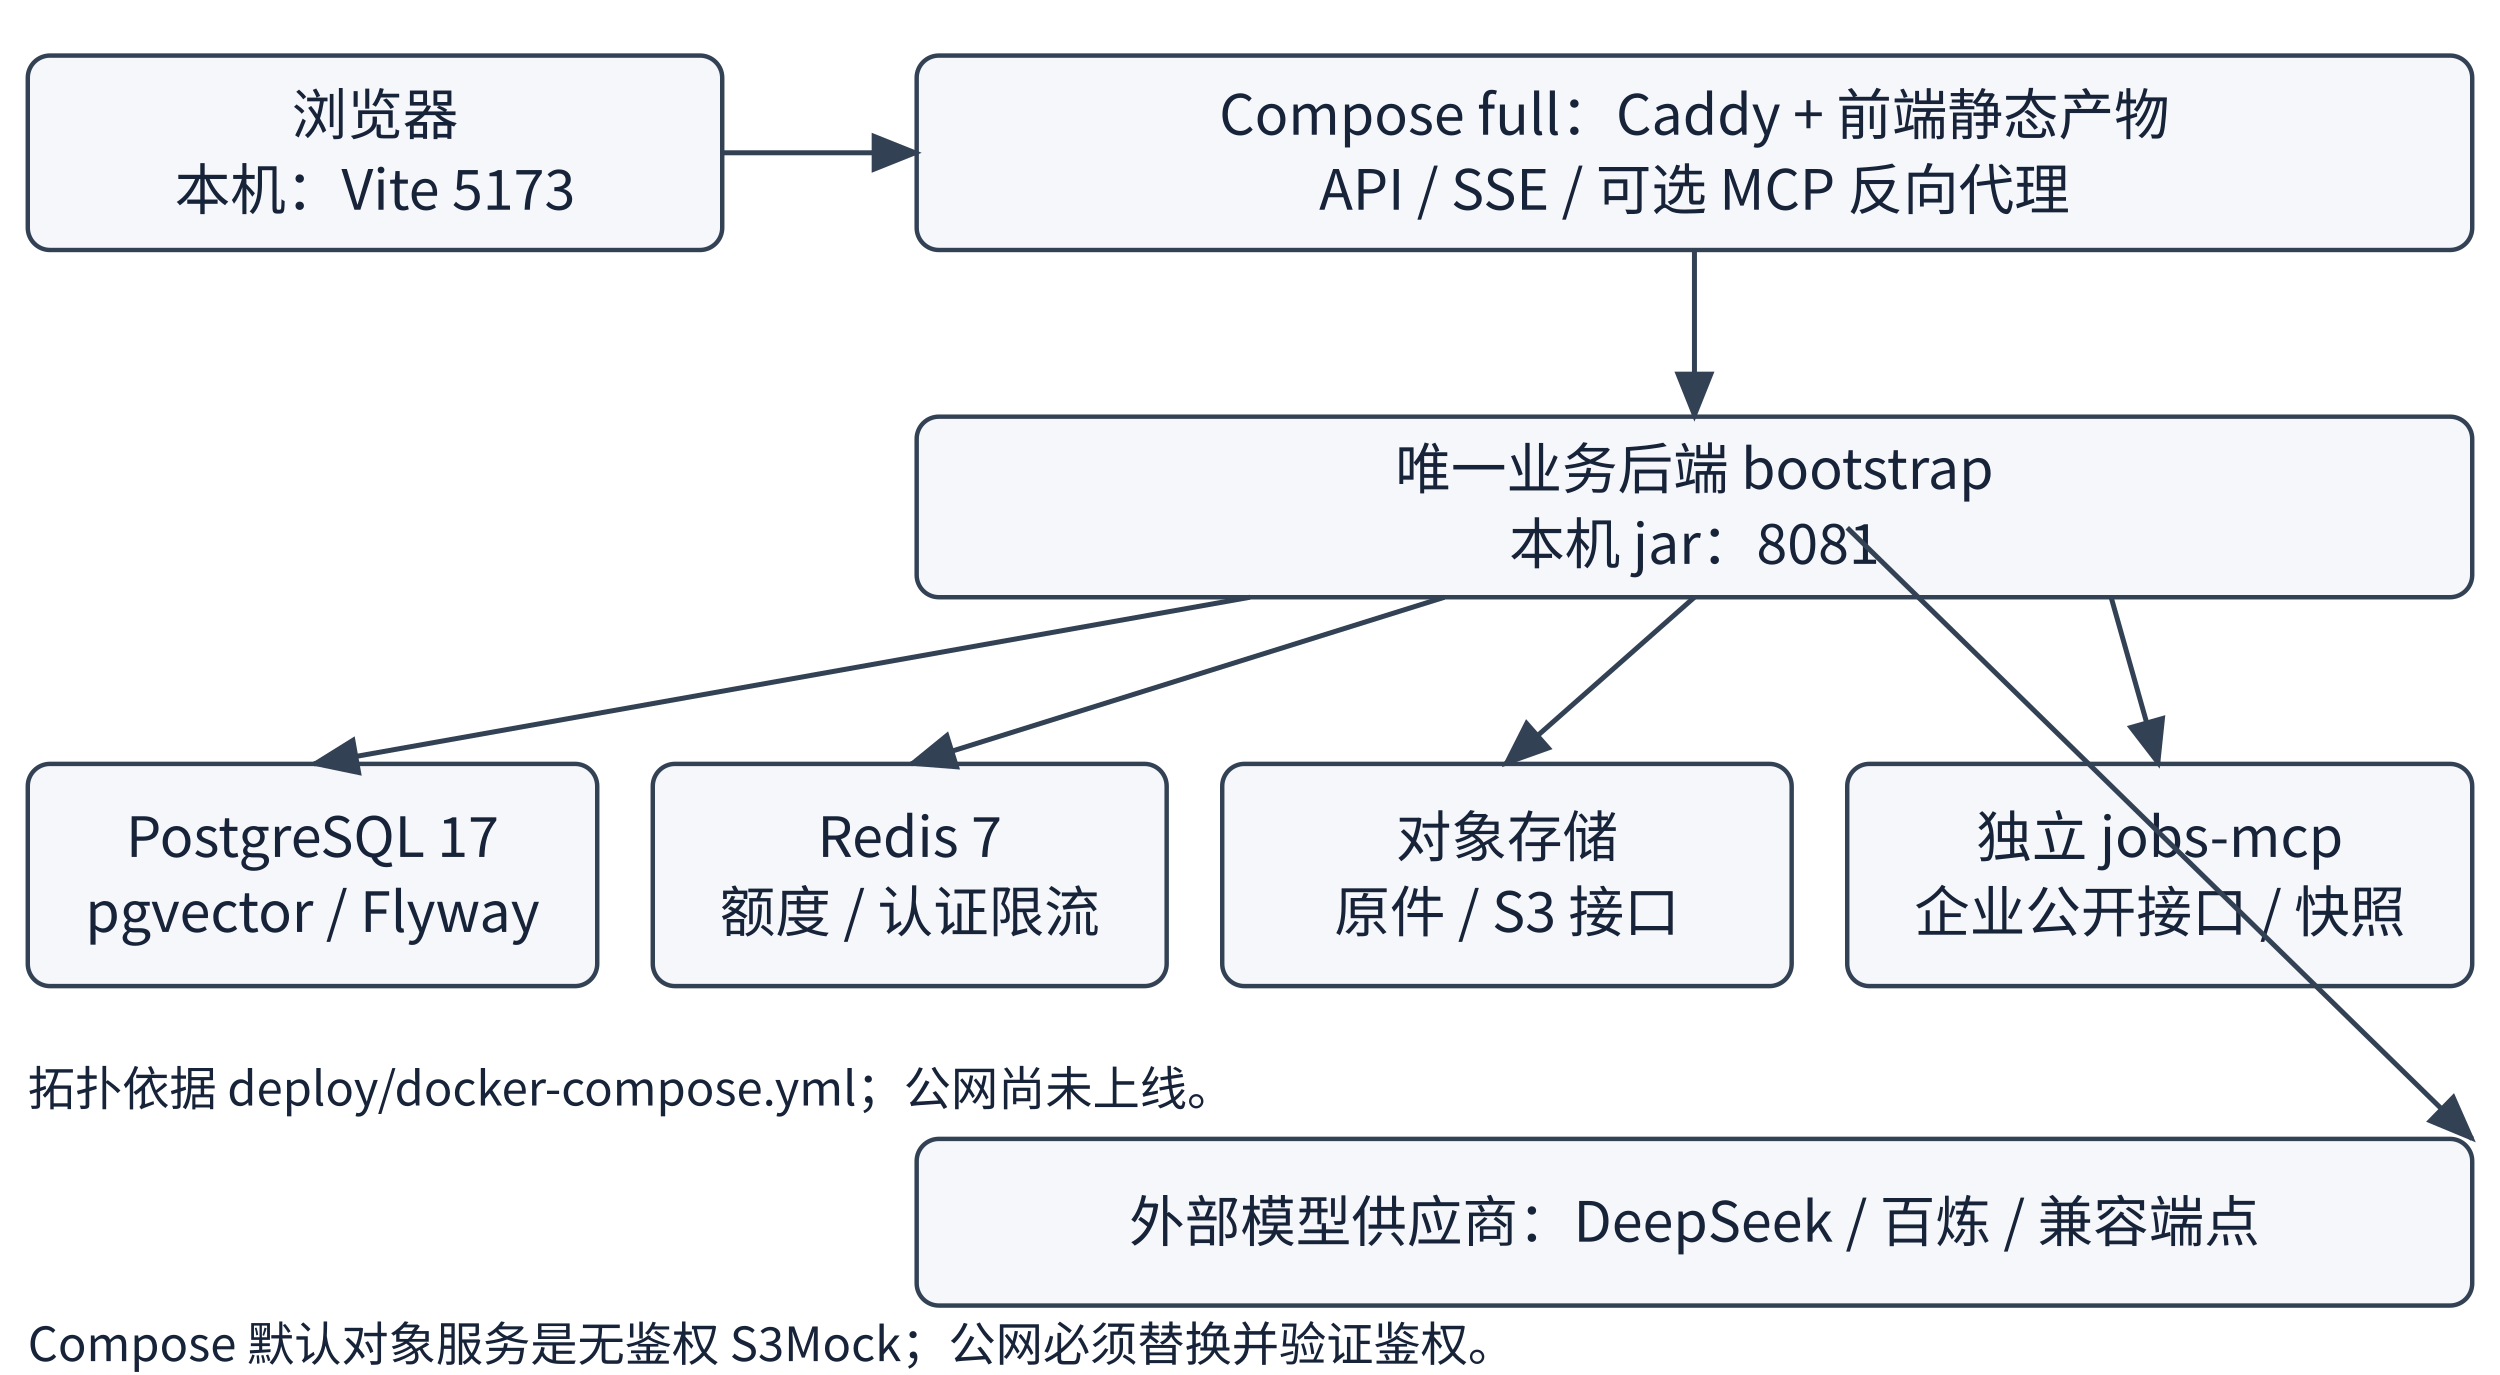
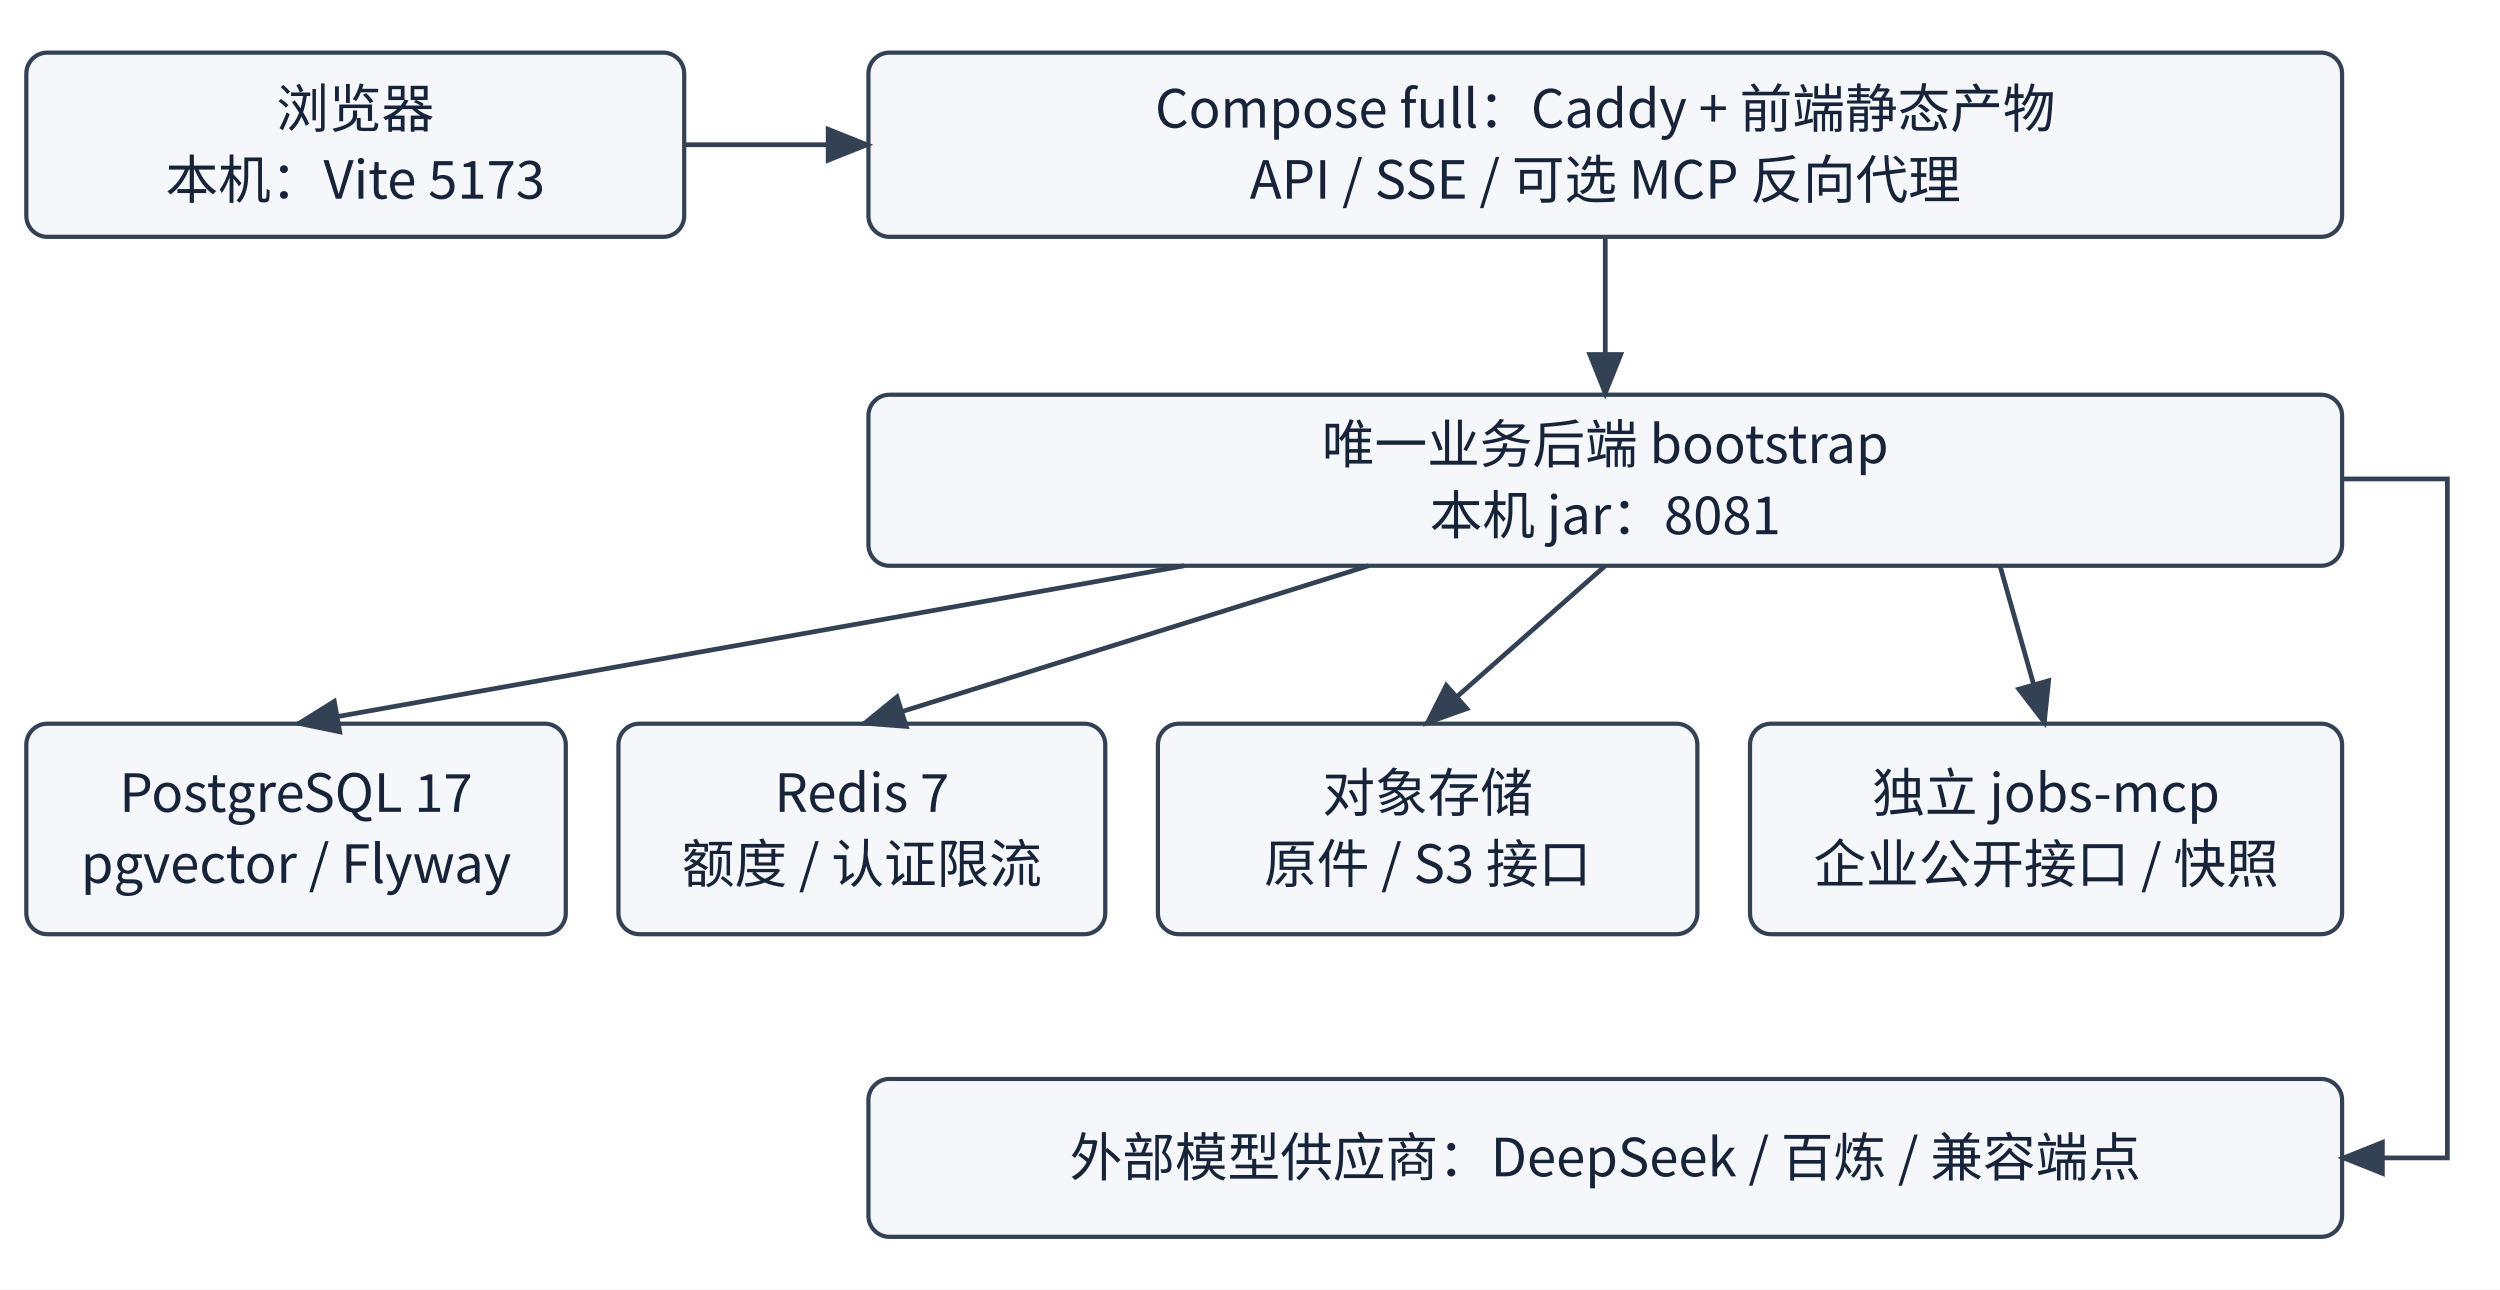
- <svg xmlns="http://www.w3.org/2000/svg" width="900" height="495" viewBox="0 0 900 495" role="img">
+ <svg xmlns="http://www.w3.org/2000/svg" width="950" height="490" viewBox="0 0 950 490" role="img">
  <defs>
    <marker id="arrow" markerWidth="10" markerHeight="8" refX="9" refY="4" orient="auto">
      <path d="M0 0 L10 4 L0 8" fill="#334155" />
    </marker>
  </defs>
  <style>text{font-family:'Noto Sans CJK SC',sans-serif;fill:#172338;font-size:20px}.small{font-size:17px}.title{font-size:24px;font-weight:700}rect{fill:#f5f7fa;stroke:#334155;stroke-width:1.6}.line{fill:none;stroke:#334155;stroke-width:1.8;marker-end:url(#arrow)}.dash{stroke-dasharray:6 5}</style>
-   <rect width="900" height="495" style="fill:white;stroke:none" />
+   <rect width="950" height="490" style="fill:white;stroke:none" />
  <rect x="10" y="20" width="250" height="70" rx="8" />
  <text x="135.0" y="48.5" text-anchor="middle">浏览器</text>
  <text x="135.0" y="75.5" text-anchor="middle">本机：Vite 5173</text>
  <rect x="330" y="20" width="560" height="70" rx="8" />
  <text x="610.0" y="48.5" text-anchor="middle">Compose full：Caddy + 前端静态产物</text>
  <text x="610.0" y="75.5" text-anchor="middle">API / SSE / 可选 MCP 反向代理</text>
  <path class="line" d="M260 55 L330 55" />
  <rect x="330" y="150" width="560" height="65" rx="8" />
  <text x="610.0" y="176.0" text-anchor="middle">唯一业务后端 bootstrap</text>
  <text x="610.0" y="203.0" text-anchor="middle">本机 jar：8081</text>
  <path class="line" d="M610 90 L610 150" />
  <rect x="10" y="275" width="205" height="80" rx="8" />
  <text x="112.5" y="308.5" text-anchor="middle">PostgreSQL 17</text>
  <text x="112.5" y="335.5" text-anchor="middle">pgvector / Flyway</text>
  <rect x="235" y="275" width="185" height="80" rx="8" />
  <text x="327.5" y="308.5" text-anchor="middle">Redis 7</text>
  <text x="327.5" y="335.5" text-anchor="middle">额度 / 认证限流</text>
  <rect x="440" y="275" width="205" height="80" rx="8" />
  <text x="542.5" y="308.5" text-anchor="middle">对象存储</text>
  <text x="542.5" y="335.5" text-anchor="middle">原件 / S3 接口</text>
  <rect x="665" y="275" width="225" height="80" rx="8" />
  <text x="777.5" y="308.5" text-anchor="middle">独立 jobs-mcp</text>
  <text x="777.5" y="335.5" text-anchor="middle">企业公开接口 / 快照</text>
  <path class="line" d="M450 215 L113 275" />
  <path class="line" d="M520 215 L328 275" />
  <path class="line" d="M610 215 L542 275" />
  <path class="line" d="M760 215 L777 275" />
  <rect x="330" y="410" width="560" height="60" rx="8" />
  <text x="610.0" y="447.0" text-anchor="middle">外部模型供应商：DeepSeek / 百炼 / 兼容端点</text>
-   <path class="line" d="M665 190 L890 410" />
-   <text x="10" y="398" class="small">拓扑依据 deploy/docker-compose.yml；公网尚未上线。</text>
-   <text x="10" y="490" class="small">Compose 默认对象服务是无鉴权 S3Mock；公网必须替换并验证鉴权。</text>
+   <path class="line" d="M890 182 H930 V440 H890" />
</svg>
